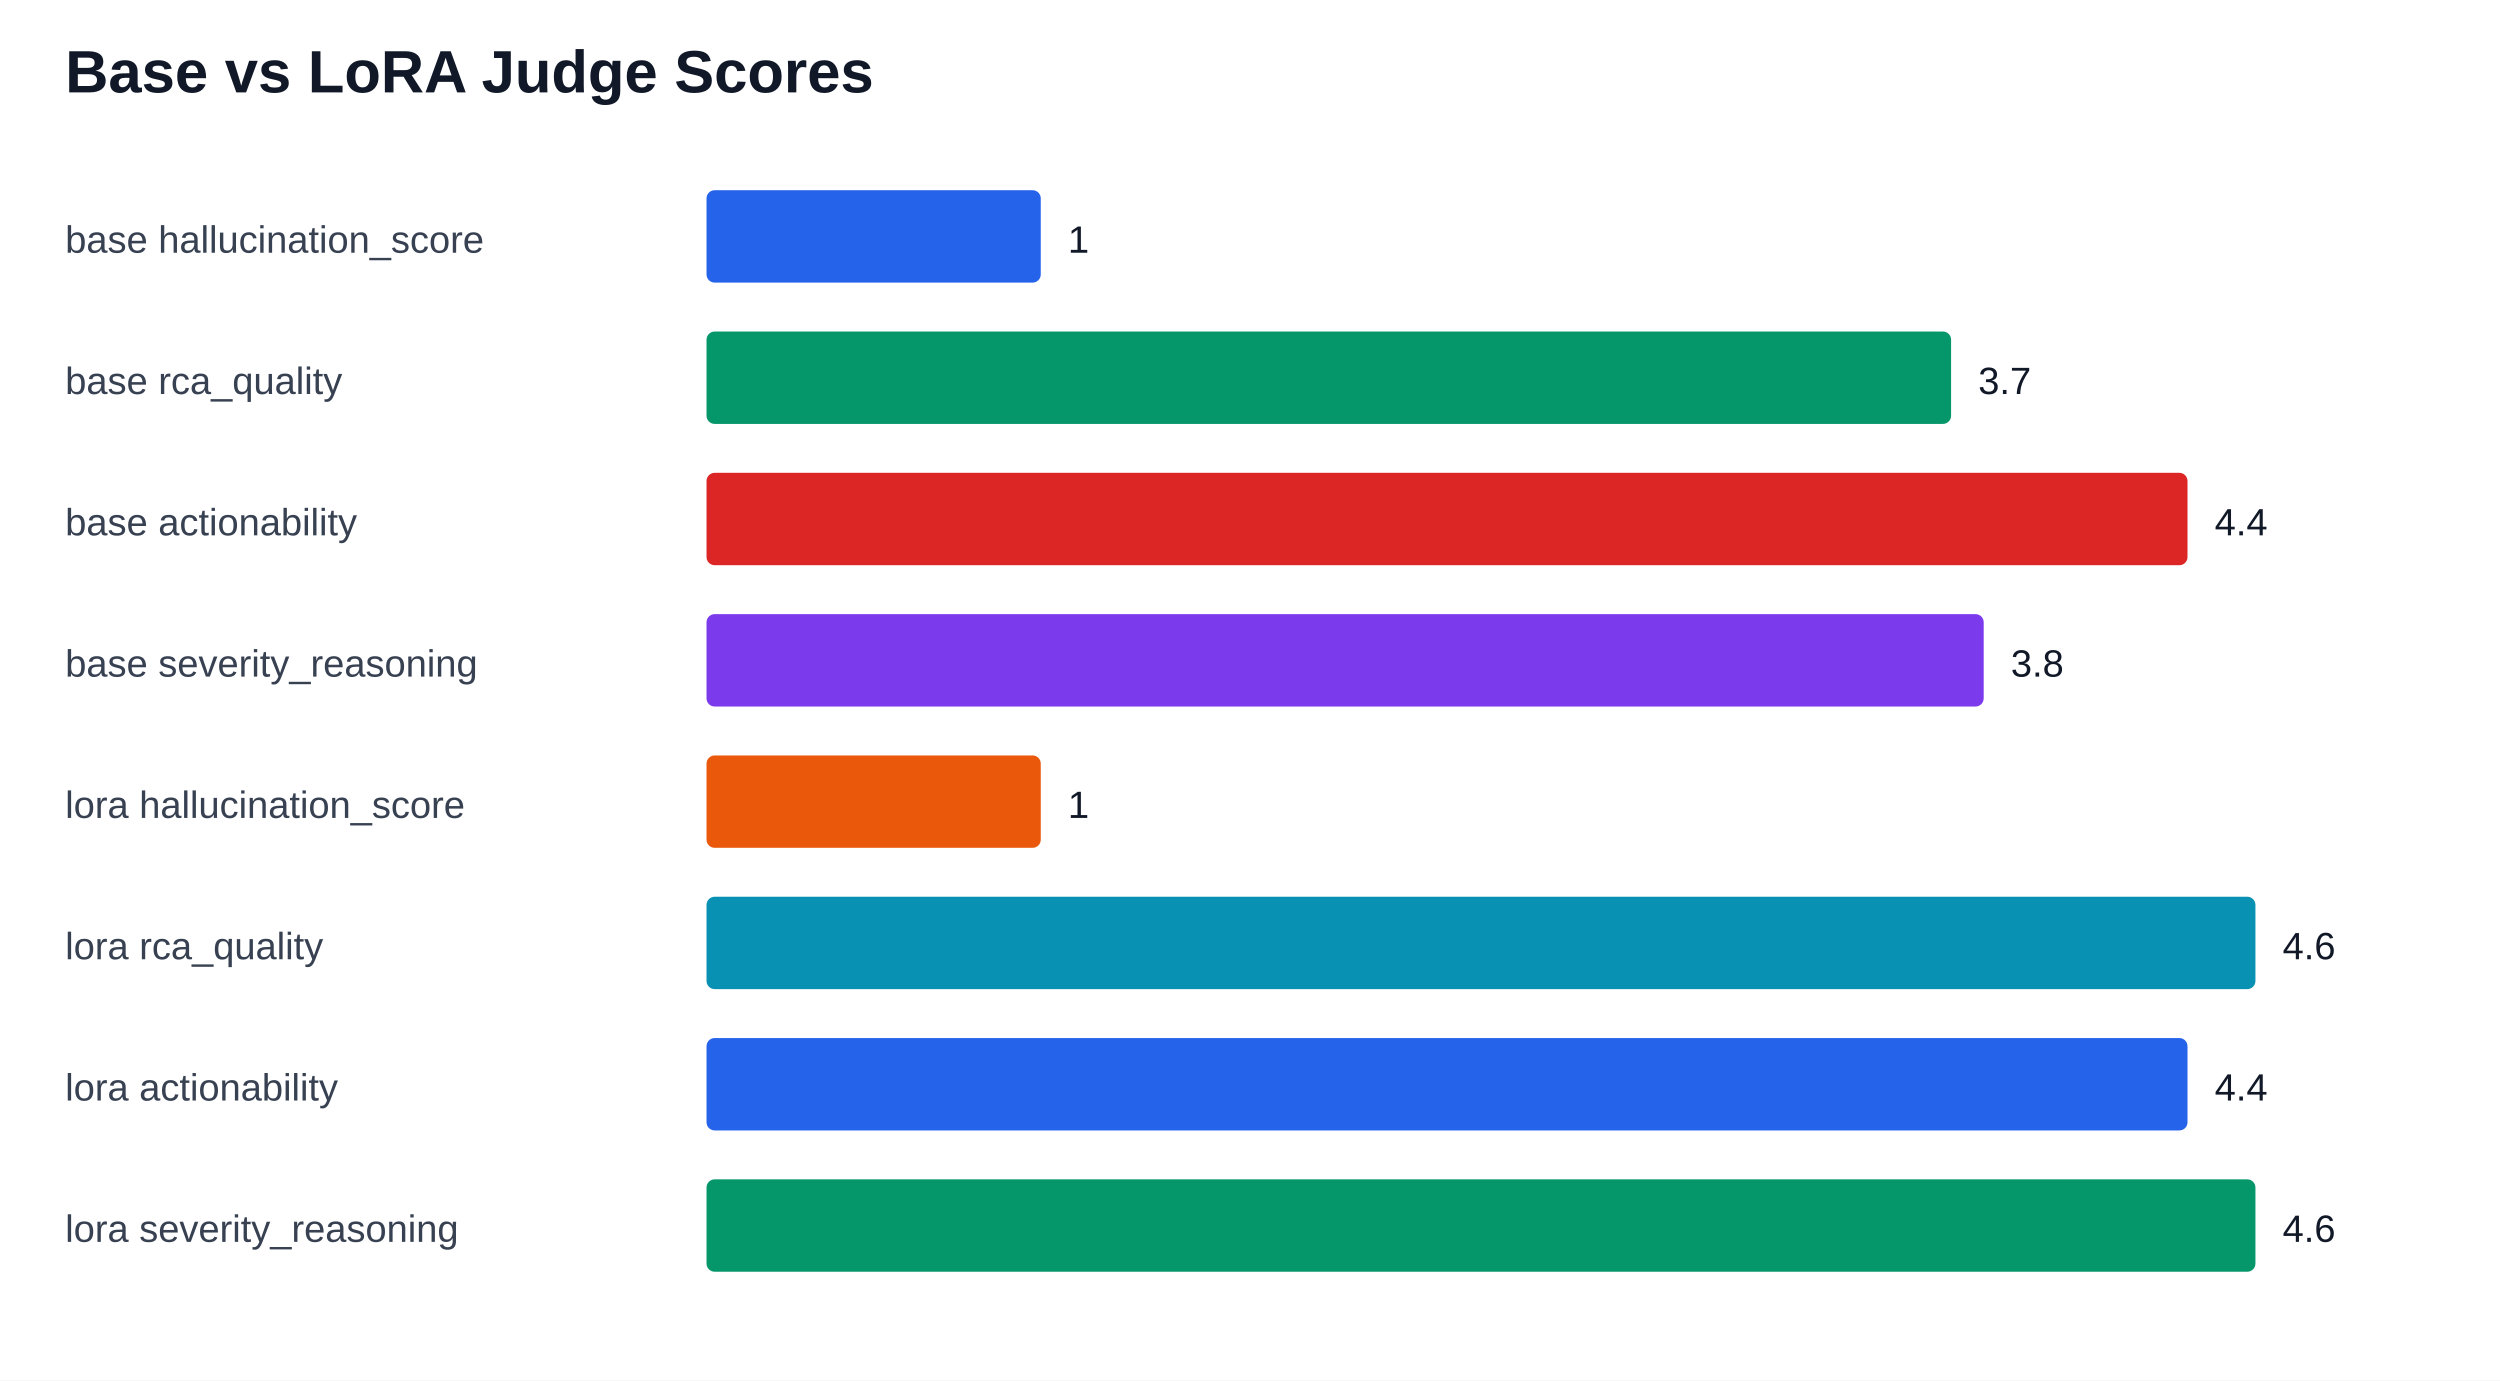
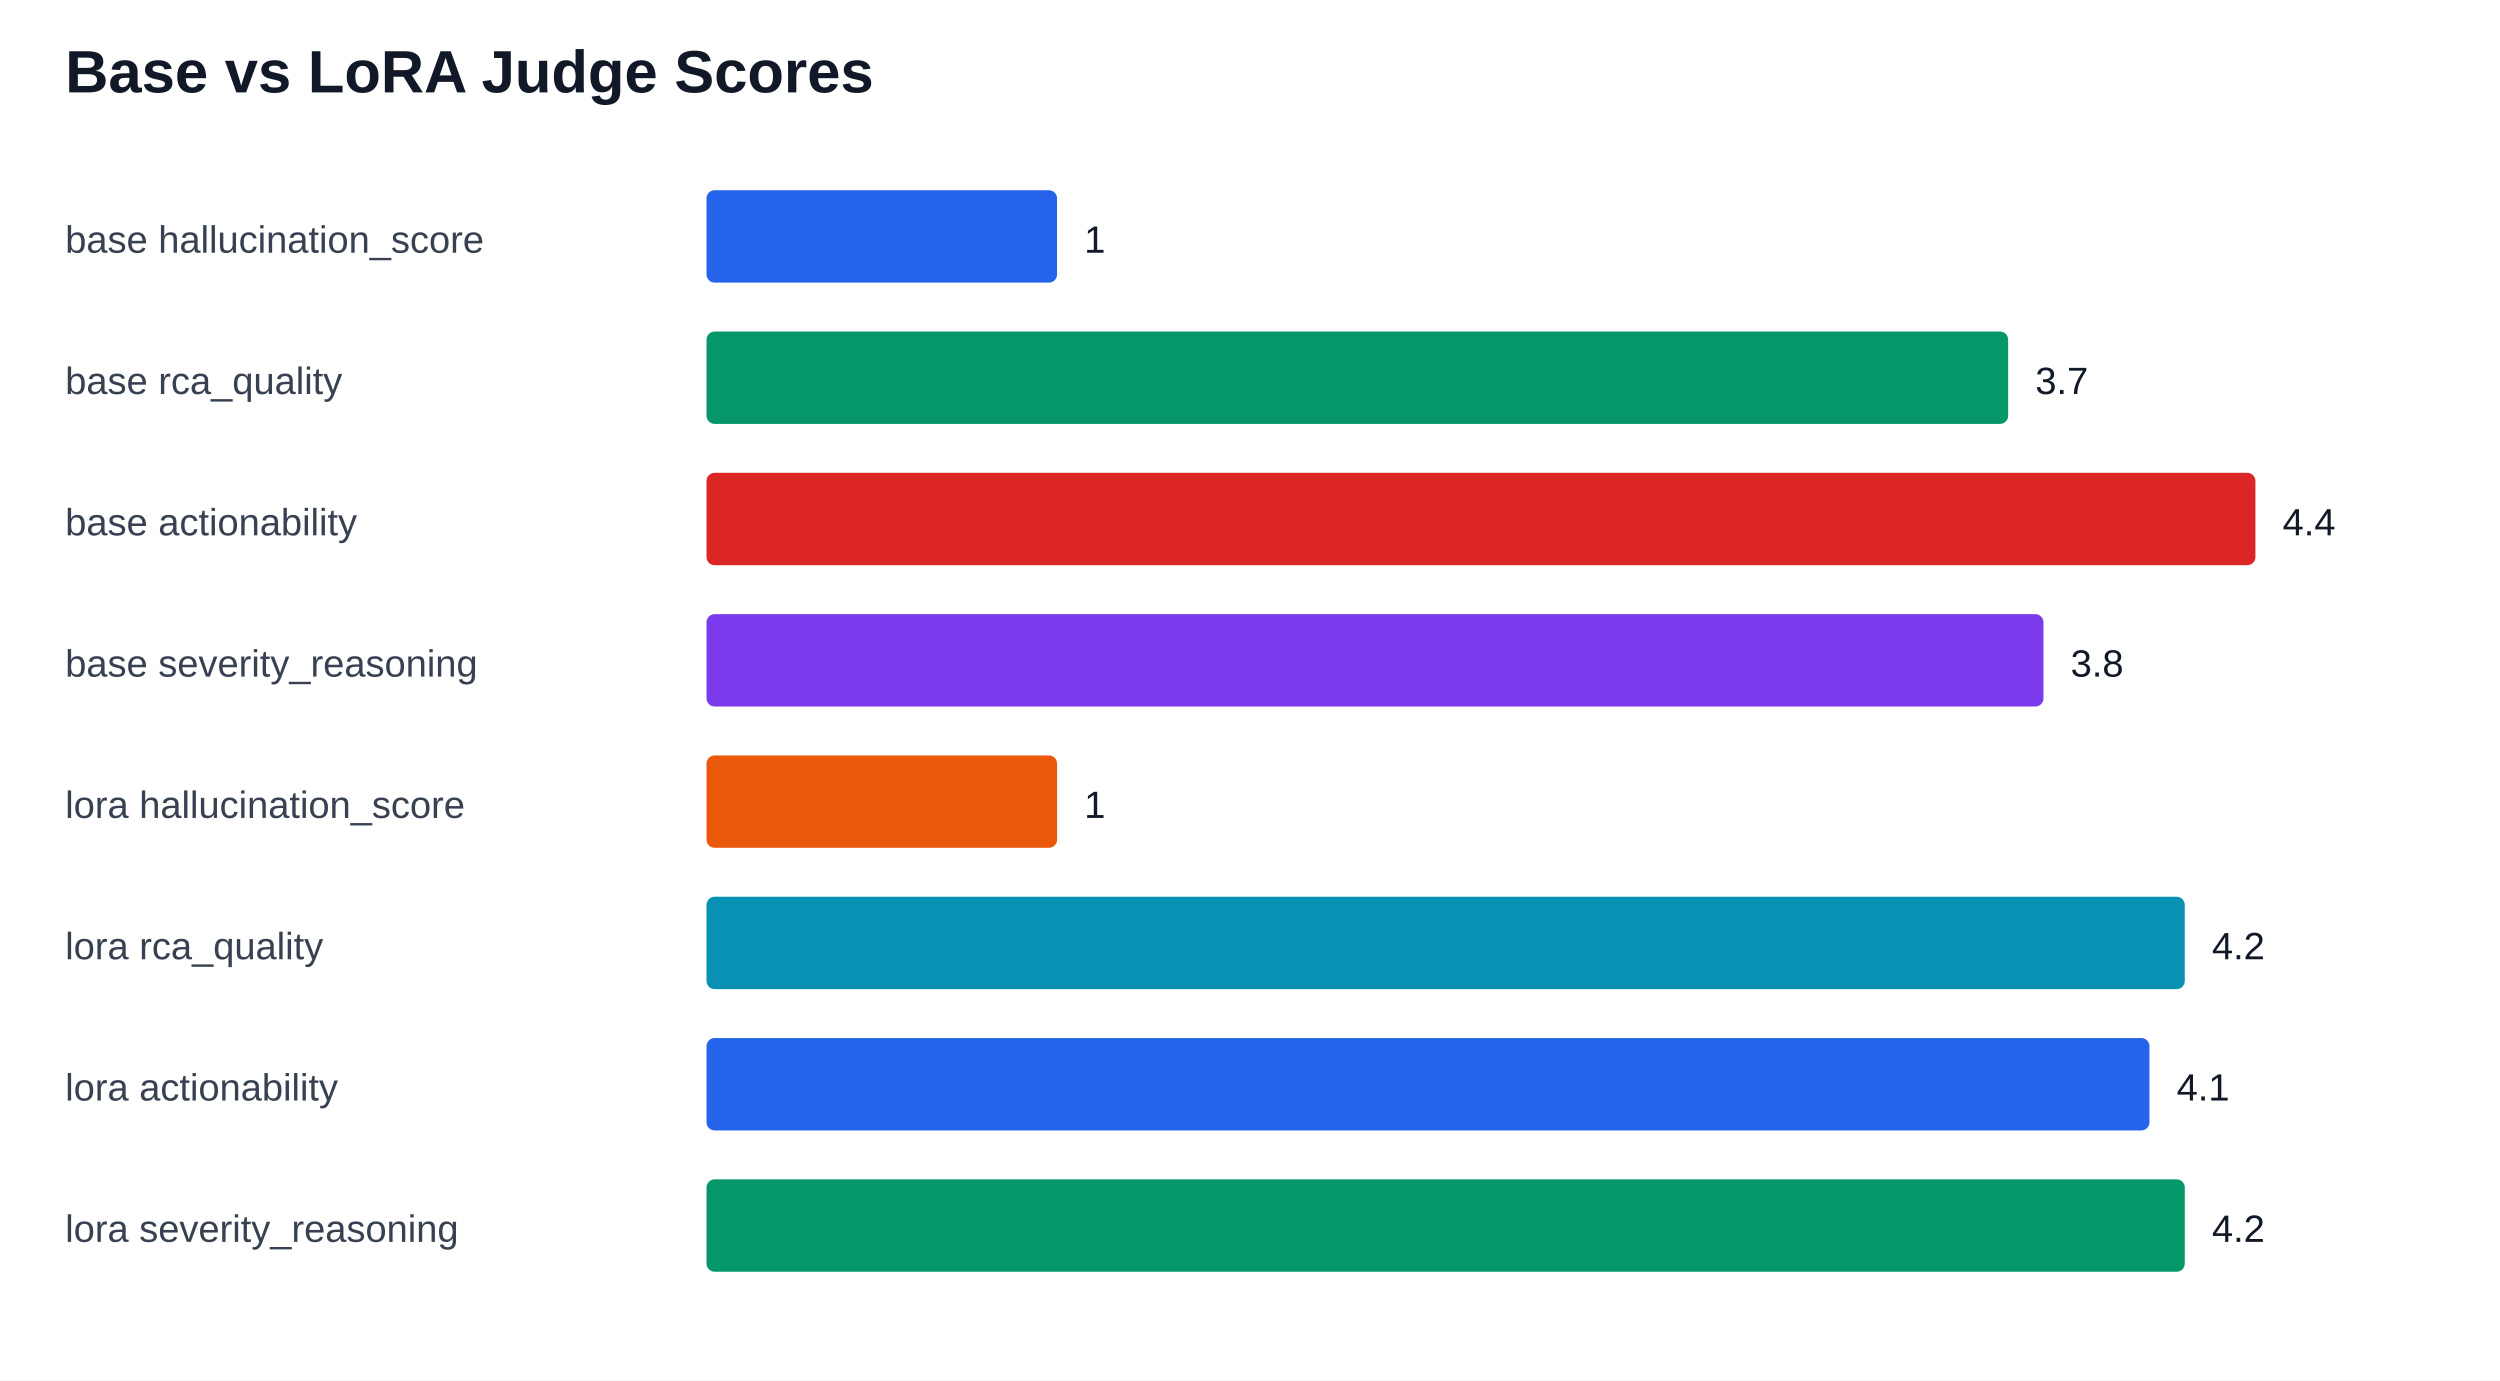
<svg xmlns="http://www.w3.org/2000/svg" width="920" height="508" viewBox="0 0 920 508">
  <rect width="100%" height="100%" fill="#ffffff" />
  <text x="24" y="34" font-family="Arial" font-size="22" font-weight="700" fill="#111827">Base vs LoRA Judge Scores</text>
  <text x="24" y="93" font-family="Arial" font-size="14" fill="#374151">base hallucination_score</text>
-   <rect x="260" y="70" width="123" height="34" rx="3" fill="#2563eb" />
-   <text x="393" y="93" font-family="Arial" font-size="14" fill="#111827">1</text>
+   <rect x="260" y="70" width="129" height="34" rx="3" fill="#2563eb" />
+   <text x="399" y="93" font-family="Arial" font-size="14" fill="#111827">1</text>
  <text x="24" y="145" font-family="Arial" font-size="14" fill="#374151">base rca_quality</text>
-   <rect x="260" y="122" width="458" height="34" rx="3" fill="#059669" />
-   <text x="728" y="145" font-family="Arial" font-size="14" fill="#111827">3.7</text>
+   <rect x="260" y="122" width="479" height="34" rx="3" fill="#059669" />
+   <text x="749" y="145" font-family="Arial" font-size="14" fill="#111827">3.7</text>
  <text x="24" y="197" font-family="Arial" font-size="14" fill="#374151">base actionability</text>
-   <rect x="260" y="174" width="545" height="34" rx="3" fill="#dc2626" />
-   <text x="815" y="197" font-family="Arial" font-size="14" fill="#111827">4.4</text>
+   <rect x="260" y="174" width="570" height="34" rx="3" fill="#dc2626" />
+   <text x="840" y="197" font-family="Arial" font-size="14" fill="#111827">4.4</text>
  <text x="24" y="249" font-family="Arial" font-size="14" fill="#374151">base severity_reasoning</text>
-   <rect x="260" y="226" width="470" height="34" rx="3" fill="#7c3aed" />
-   <text x="740" y="249" font-family="Arial" font-size="14" fill="#111827">3.8</text>
+   <rect x="260" y="226" width="492" height="34" rx="3" fill="#7c3aed" />
+   <text x="762" y="249" font-family="Arial" font-size="14" fill="#111827">3.8</text>
  <text x="24" y="301" font-family="Arial" font-size="14" fill="#374151">lora hallucination_score</text>
-   <rect x="260" y="278" width="123" height="34" rx="3" fill="#ea580c" />
-   <text x="393" y="301" font-family="Arial" font-size="14" fill="#111827">1</text>
+   <rect x="260" y="278" width="129" height="34" rx="3" fill="#ea580c" />
+   <text x="399" y="301" font-family="Arial" font-size="14" fill="#111827">1</text>
  <text x="24" y="353" font-family="Arial" font-size="14" fill="#374151">lora rca_quality</text>
-   <rect x="260" y="330" width="570" height="34" rx="3" fill="#0891b2" />
-   <text x="840" y="353" font-family="Arial" font-size="14" fill="#111827">4.6</text>
+   <rect x="260" y="330" width="544" height="34" rx="3" fill="#0891b2" />
+   <text x="814" y="353" font-family="Arial" font-size="14" fill="#111827">4.2</text>
  <text x="24" y="405" font-family="Arial" font-size="14" fill="#374151">lora actionability</text>
-   <rect x="260" y="382" width="545" height="34" rx="3" fill="#2563eb" />
-   <text x="815" y="405" font-family="Arial" font-size="14" fill="#111827">4.4</text>
+   <rect x="260" y="382" width="531" height="34" rx="3" fill="#2563eb" />
+   <text x="801" y="405" font-family="Arial" font-size="14" fill="#111827">4.1</text>
  <text x="24" y="457" font-family="Arial" font-size="14" fill="#374151">lora severity_reasoning</text>
-   <rect x="260" y="434" width="570" height="34" rx="3" fill="#059669" />
-   <text x="840" y="457" font-family="Arial" font-size="14" fill="#111827">4.6</text>
+   <rect x="260" y="434" width="544" height="34" rx="3" fill="#059669" />
+   <text x="814" y="457" font-family="Arial" font-size="14" fill="#111827">4.2</text>
</svg>
